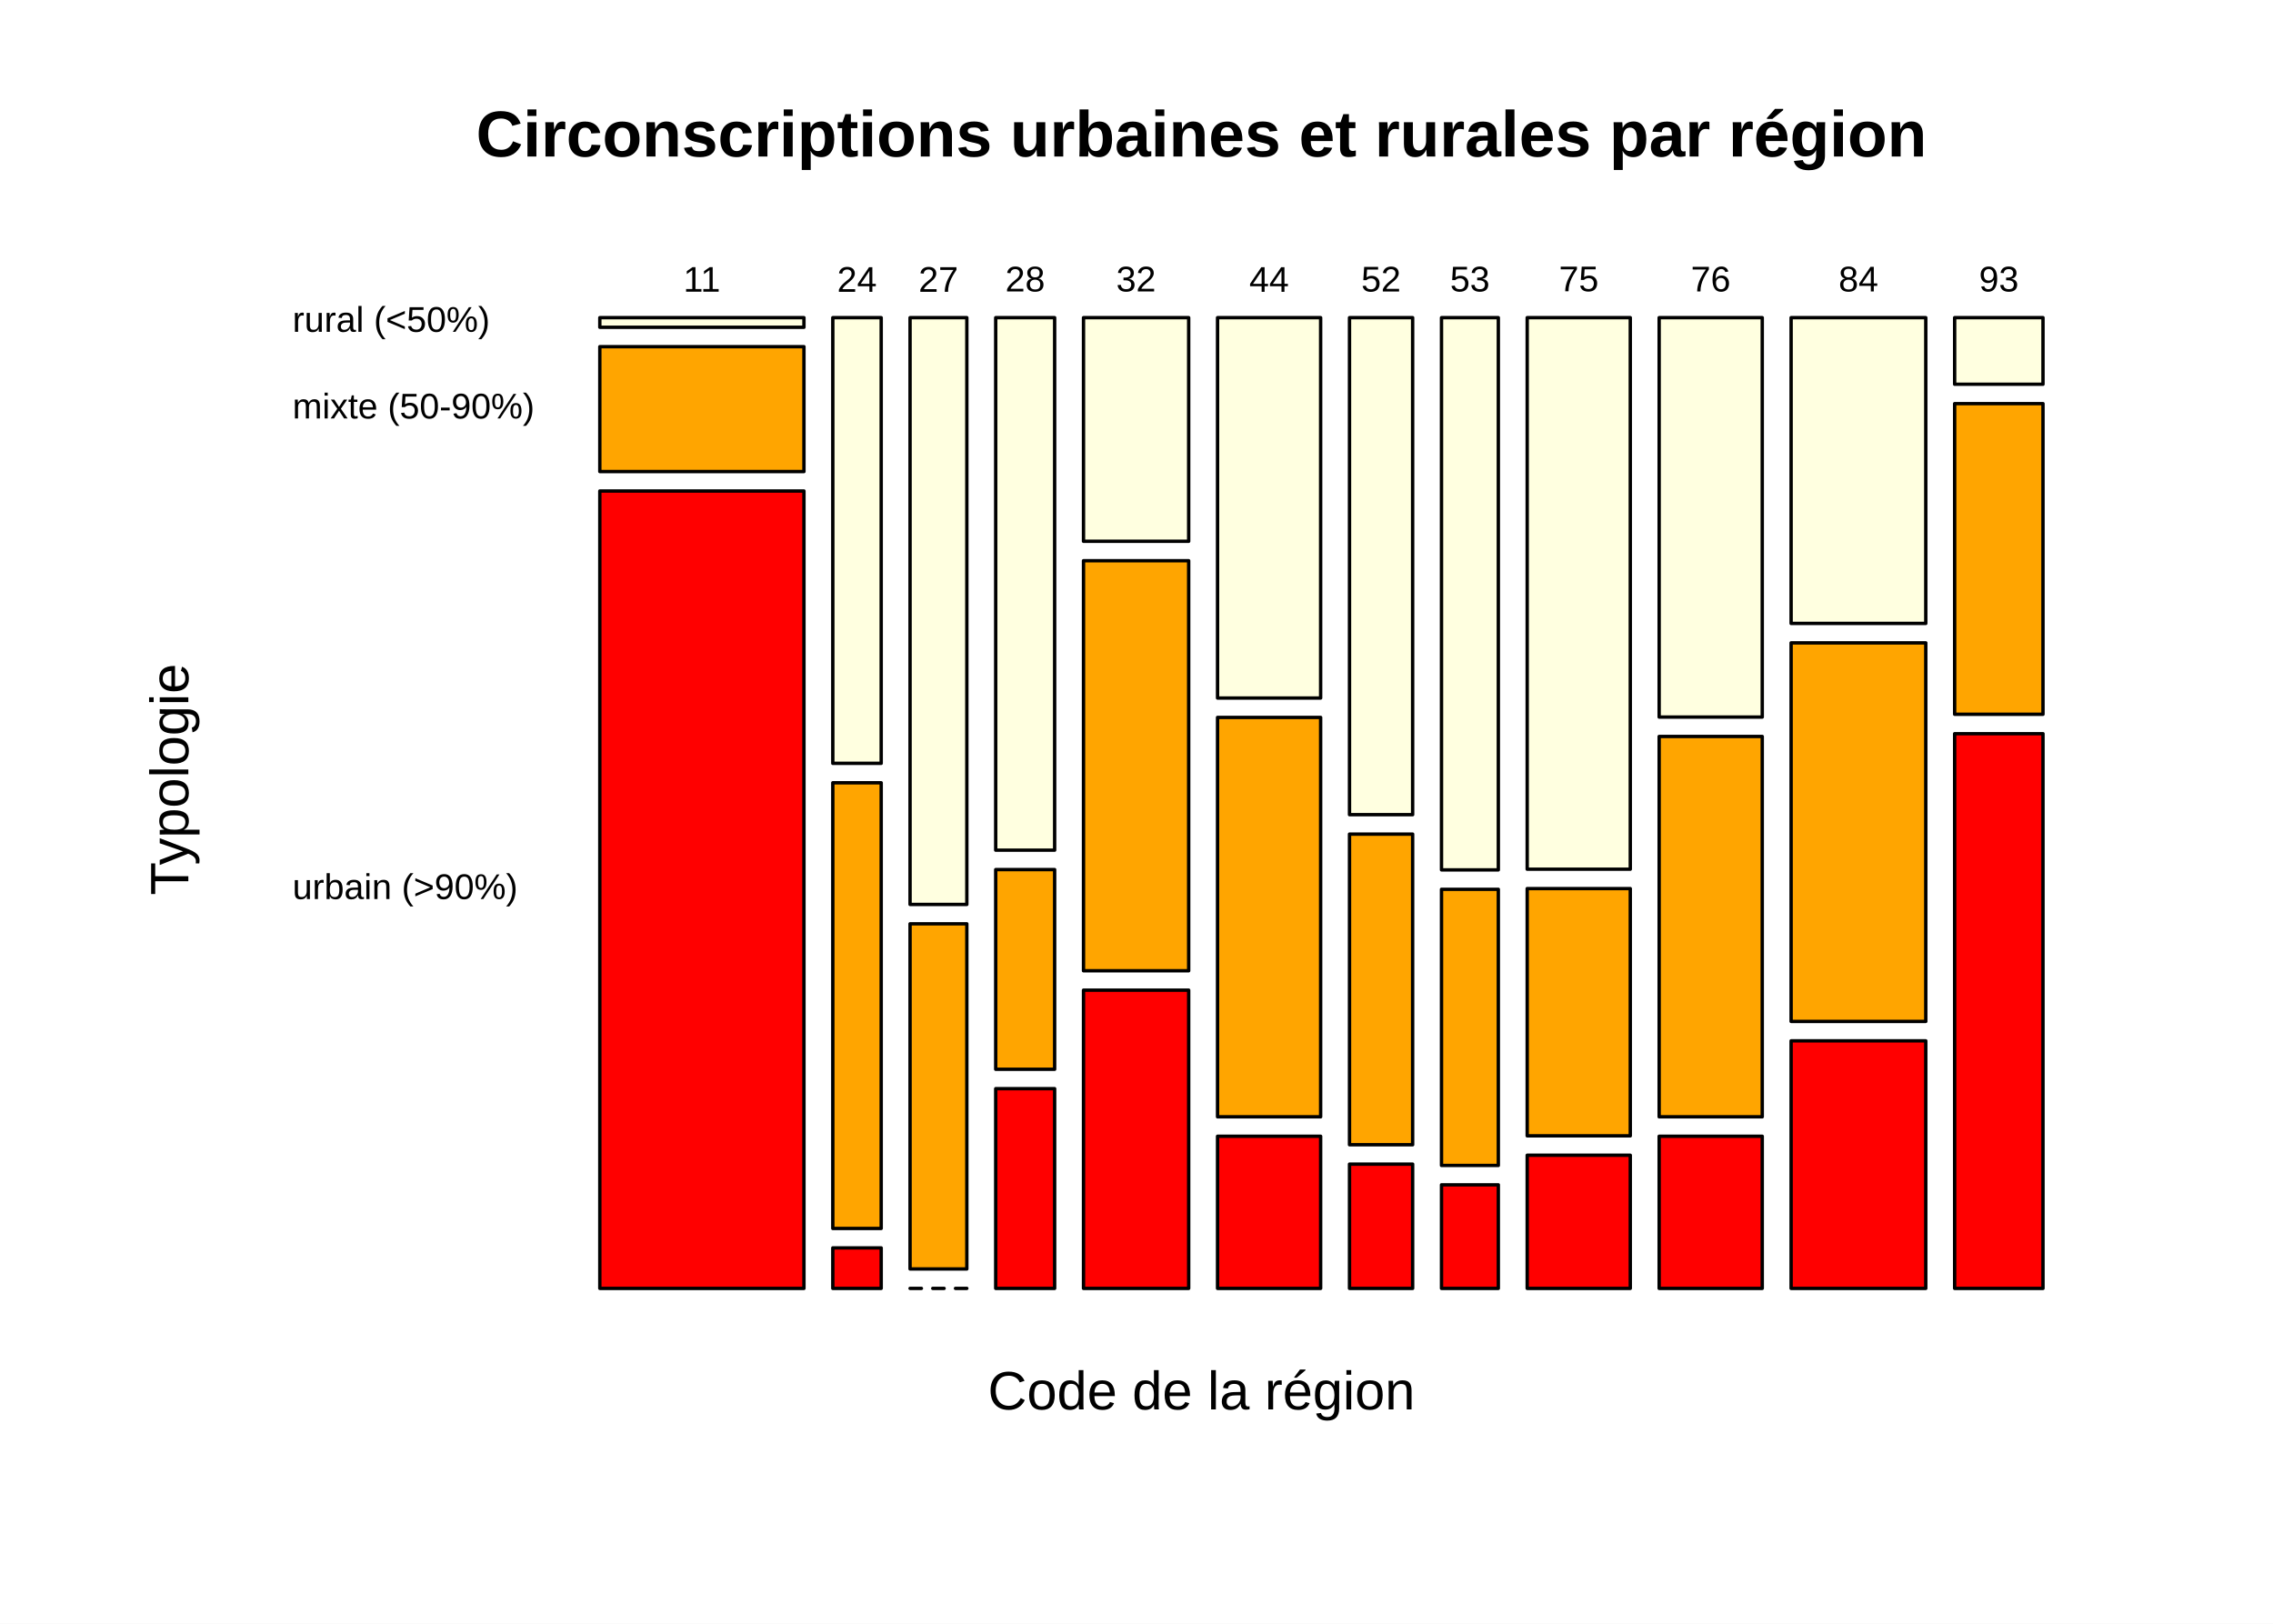
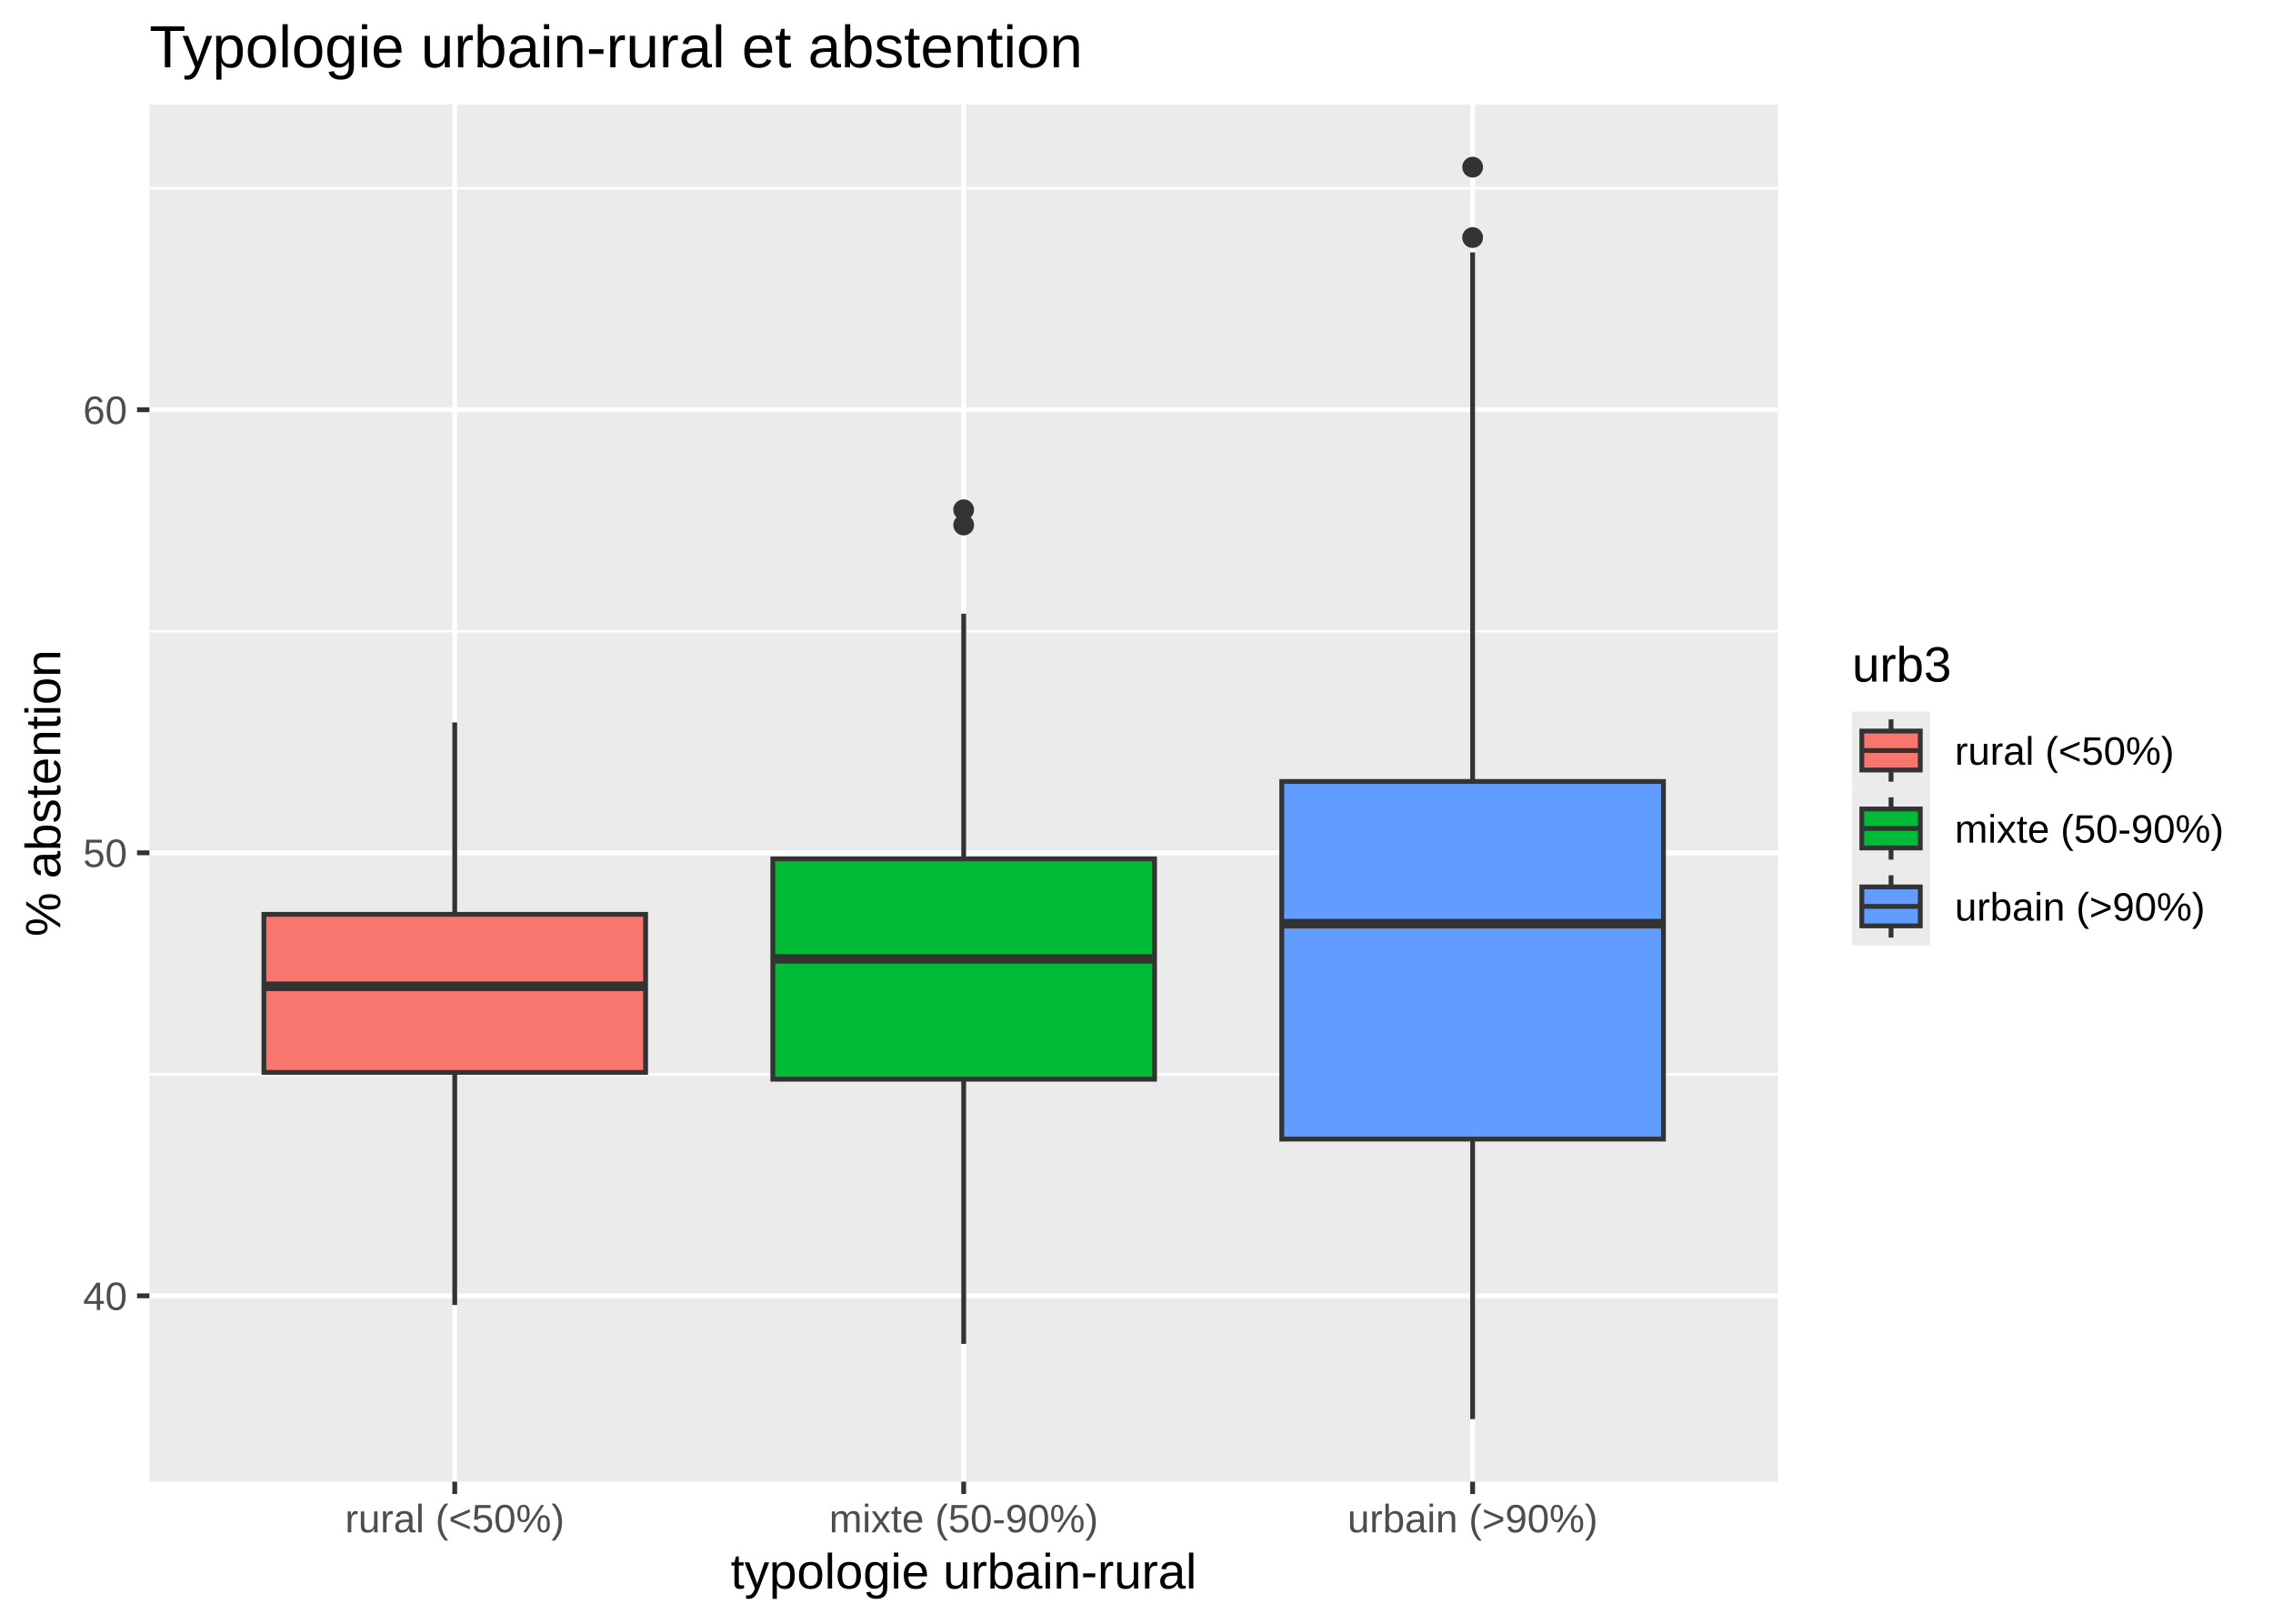
- <svg xmlns="http://www.w3.org/2000/svg" class="svglite" width="504.00pt" height="360.00pt" viewBox="0 0 504.00 360.00">
-   <defs>
-     <style type="text/css">
+ <svg xmlns="http://www.w3.org/2000/svg" width="504.00pt" height="360.00pt" viewBox="0 0 504.00 360.00">
+   <g class="svglite">
+     <defs>
+       <style type="text/css">
    .svglite line, .svglite polyline, .svglite polygon, .svglite path, .svglite rect, .svglite circle {
      fill: none;
      stroke: #000000;
      stroke-linecap: round;
      stroke-linejoin: round;
      stroke-miterlimit: 10.00;
    }
    .svglite text {
      white-space: pre;
    }
+     .svglite g.glyphgroup path {
+       fill: inherit;
+       stroke: none;
+     }
  </style>
-   </defs>
-   <rect width="100%" height="100%" style="stroke: none; fill: #FFFFFF;" />
-   <defs>
-     <clipPath id="cpMC4wMHw1MDQuMDB8MC4wMHwzNjAuMDA=">
-       <rect x="0.00" y="0.00" width="504.00" height="360.00" />
-     </clipPath>
-   </defs>
-   <g clip-path="url(#cpMC4wMHw1MDQuMDB8MC4wMHwzNjAuMDA=)">
-     <text x="266.40" y="34.70" text-anchor="middle" style="font-size: 14.40px; font-weight: bold; font-family: &quot;Arial&quot;;" textLength="321.52px" lengthAdjust="spacingAndGlyphs">Circonscriptions urbaines et rurales par région</text>
-     <text x="266.40" y="312.48" text-anchor="middle" style="font-size: 12.00px; font-family: &quot;Arial&quot;;" textLength="94.74px" lengthAdjust="spacingAndGlyphs">Code de la région</text>
-     <text transform="translate(41.76,172.80) rotate(-90)" text-anchor="middle" style="font-size: 12.00px; font-family: &quot;Arial&quot;;" textLength="52.03px" lengthAdjust="spacingAndGlyphs">Typologie</text>
-     <text x="155.63" y="64.68" text-anchor="middle" style="font-size: 7.92px; font-family: &quot;Arial&quot;;" textLength="8.80px" lengthAdjust="spacingAndGlyphs">11</text>
-     <text x="190.02" y="64.70" text-anchor="middle" style="font-size: 7.92px; font-family: &quot;Arial&quot;;" textLength="8.80px" lengthAdjust="spacingAndGlyphs">24</text>
-     <text x="208.08" y="64.70" text-anchor="middle" style="font-size: 7.92px; font-family: &quot;Arial&quot;;" textLength="8.80px" lengthAdjust="spacingAndGlyphs">27</text>
-     <text x="227.31" y="64.62" text-anchor="middle" style="font-size: 7.92px; font-family: &quot;Arial&quot;;" textLength="8.80px" lengthAdjust="spacingAndGlyphs">28</text>
-     <text x="251.91" y="64.62" text-anchor="middle" style="font-size: 7.92px; font-family: &quot;Arial&quot;;" textLength="8.80px" lengthAdjust="spacingAndGlyphs">32</text>
-     <text x="281.40" y="64.70" text-anchor="middle" style="font-size: 7.92px; font-family: &quot;Arial&quot;;" textLength="8.80px" lengthAdjust="spacingAndGlyphs">44</text>
-     <text x="306.23" y="64.63" text-anchor="middle" style="font-size: 7.92px; font-family: &quot;Arial&quot;;" textLength="8.80px" lengthAdjust="spacingAndGlyphs">52</text>
-     <text x="325.93" y="64.62" text-anchor="middle" style="font-size: 7.92px; font-family: &quot;Arial&quot;;" textLength="8.80px" lengthAdjust="spacingAndGlyphs">53</text>
-     <text x="350.06" y="64.58" text-anchor="middle" style="font-size: 7.92px; font-family: &quot;Arial&quot;;" textLength="8.80px" lengthAdjust="spacingAndGlyphs">75</text>
-     <text x="379.32" y="64.62" text-anchor="middle" style="font-size: 7.92px; font-family: &quot;Arial&quot;;" textLength="8.80px" lengthAdjust="spacingAndGlyphs">76</text>
-     <text x="412.08" y="64.62" text-anchor="middle" style="font-size: 7.92px; font-family: &quot;Arial&quot;;" textLength="8.80px" lengthAdjust="spacingAndGlyphs">84</text>
-     <text x="443.21" y="64.62" text-anchor="middle" style="font-size: 7.92px; font-family: &quot;Arial&quot;;" textLength="8.80px" lengthAdjust="spacingAndGlyphs">93</text>
-     <text x="64.85" y="73.57" style="font-size: 7.92px; font-family: &quot;Arial&quot;;" textLength="45.93px" lengthAdjust="spacingAndGlyphs">rural (&lt;50%) </text>
-     <text x="64.85" y="92.78" style="font-size: 7.92px; font-family: &quot;Arial&quot;;" textLength="53.62px" lengthAdjust="spacingAndGlyphs">mixte (50-90%)</text>
-     <text x="64.85" y="199.33" style="font-size: 7.92px; font-family: &quot;Arial&quot;;" textLength="49.90px" lengthAdjust="spacingAndGlyphs">urbain (&gt;90%)</text>
-   </g>
-   <defs>
-     <clipPath id="cpNTkuMDR8NDczLjc2fDU5LjA0fDI4Ni41Ng==">
-       <rect x="59.04" y="59.04" width="414.72" height="227.52" />
-     </clipPath>
-   </defs>
-   <g clip-path="url(#cpNTkuMDR8NDczLjc2fDU5LjA0fDI4Ni41Ng==)">
-     <polygon points="133.00,72.56 178.26,72.56 178.26,70.43 133.00,70.43 " style="stroke-width: 0.75; fill: #FFFFE0;" />
-     <polygon points="133.00,104.55 178.26,104.55 178.26,76.86 133.00,76.86 " style="stroke-width: 0.75; fill: #FFA500;" />
-     <polygon points="133.00,285.65 178.26,285.65 178.26,108.86 133.00,108.86 " style="stroke-width: 0.75; fill: #FF0000;" />
-     <polygon points="184.66,169.24 195.39,169.24 195.39,70.43 184.66,70.43 " style="stroke-width: 0.75; fill: #FFFFE0;" />
-     <polygon points="184.66,272.36 195.39,272.36 195.39,173.55 184.66,173.55 " style="stroke-width: 0.75; fill: #FFA500;" />
-     <polygon points="184.66,285.65 195.39,285.65 195.39,276.67 184.66,276.67 " style="stroke-width: 0.75; fill: #FF0000;" />
-     <polygon points="201.79,200.52 214.38,200.52 214.38,70.43 201.79,70.43 " style="stroke-width: 0.75; fill: #FFFFE0;" />
-     <polygon points="201.79,281.34 214.38,281.34 214.38,204.82 201.79,204.82 " style="stroke-width: 0.75; fill: #FFA500;" />
-     <line x1="201.79" y1="285.65" x2="204.31" y2="285.65" style="stroke-width: 0.75;" />
-     <line x1="206.82" y1="285.65" x2="209.34" y2="285.65" style="stroke-width: 0.75;" />
-     <line x1="211.86" y1="285.65" x2="214.38" y2="285.65" style="stroke-width: 0.75;" />
-     <polygon points="220.78,188.49 233.85,188.49 233.85,70.43 220.78,70.43 " style="stroke-width: 0.75; fill: #FFFFE0;" />
-     <polygon points="220.78,237.07 233.85,237.07 233.85,192.80 220.78,192.80 " style="stroke-width: 0.75; fill: #FFA500;" />
-     <polygon points="220.78,285.65 233.85,285.65 233.85,241.37 220.78,241.37 " style="stroke-width: 0.75; fill: #FF0000;" />
-     <polygon points="240.25,120.01 263.57,120.01 263.57,70.43 240.25,70.43 " style="stroke-width: 0.75; fill: #FFFFE0;" />
-     <polygon points="240.25,215.23 263.57,215.23 263.57,124.32 240.25,124.32 " style="stroke-width: 0.75; fill: #FFA500;" />
-     <polygon points="240.25,285.65 263.57,285.65 263.57,219.53 240.25,219.53 " style="stroke-width: 0.75; fill: #FF0000;" />
-     <polygon points="269.97,154.76 292.83,154.76 292.83,70.43 269.97,70.43 " style="stroke-width: 0.75; fill: #FFFFE0;" />
-     <polygon points="269.97,247.61 292.83,247.61 292.83,159.06 269.97,159.06 " style="stroke-width: 0.75; fill: #FFA500;" />
-     <polygon points="269.97,285.65 292.83,285.65 292.83,251.92 269.97,251.92 " style="stroke-width: 0.75; fill: #FF0000;" />
-     <polygon points="299.23,180.62 313.23,180.62 313.23,70.43 299.23,70.43 " style="stroke-width: 0.75; fill: #FFFFE0;" />
-     <polygon points="299.23,253.80 313.23,253.80 313.23,184.93 299.23,184.93 " style="stroke-width: 0.75; fill: #FFA500;" />
-     <polygon points="299.23,285.65 313.23,285.65 313.23,258.10 299.23,258.10 " style="stroke-width: 0.75; fill: #FF0000;" />
-     <polygon points="319.63,192.86 332.23,192.86 332.23,70.43 319.63,70.43 " style="stroke-width: 0.75; fill: #FFFFE0;" />
-     <polygon points="319.63,258.39 332.23,258.39 332.23,197.17 319.63,197.17 " style="stroke-width: 0.75; fill: #FFA500;" />
-     <polygon points="319.63,285.65 332.23,285.65 332.23,262.69 319.63,262.69 " style="stroke-width: 0.75; fill: #FF0000;" />
-     <polygon points="338.63,192.71 361.49,192.71 361.49,70.43 338.63,70.43 " style="stroke-width: 0.75; fill: #FFFFE0;" />
-     <polygon points="338.63,251.83 361.49,251.83 361.49,197.01 338.63,197.01 " style="stroke-width: 0.75; fill: #FFA500;" />
-     <polygon points="338.63,285.65 361.49,285.65 361.49,256.13 338.63,256.13 " style="stroke-width: 0.75; fill: #FF0000;" />
-     <polygon points="367.89,158.98 390.75,158.98 390.75,70.43 367.89,70.43 " style="stroke-width: 0.75; fill: #FFFFE0;" />
-     <polygon points="367.89,247.61 390.75,247.61 390.75,163.28 367.89,163.28 " style="stroke-width: 0.75; fill: #FFA500;" />
-     <polygon points="367.89,285.65 390.75,285.65 390.75,251.92 367.89,251.92 " style="stroke-width: 0.75; fill: #FF0000;" />
-     <polygon points="397.15,138.22 427.01,138.22 427.01,70.43 397.15,70.43 " style="stroke-width: 0.75; fill: #FFFFE0;" />
-     <polygon points="397.15,226.46 427.01,226.46 427.01,142.53 397.15,142.53 " style="stroke-width: 0.75; fill: #FFA500;" />
-     <polygon points="397.15,285.65 427.01,285.65 427.01,230.77 397.15,230.77 " style="stroke-width: 0.75; fill: #FF0000;" />
-     <polygon points="433.41,85.19 453.00,85.19 453.00,70.43 433.41,70.43 " style="stroke-width: 0.75; fill: #FFFFE0;" />
-     <polygon points="433.41,158.36 453.00,158.36 453.00,89.49 433.41,89.49 " style="stroke-width: 0.75; fill: #FFA500;" />
-     <polygon points="433.41,285.65 453.00,285.65 453.00,162.67 433.41,162.67 " style="stroke-width: 0.75; fill: #FF0000;" />
+     </defs>
+     <rect width="100%" height="100%" style="stroke: none; fill: #FFFFFF;" />
+     <defs>
+       <clipPath id="cpMC4wMHw1MDQuMDB8MC4wMHwzNjAuMDA=">
+         <rect x="0.00" y="0.00" width="504.00" height="360.00" />
+       </clipPath>
+     </defs>
+     <g clip-path="url(#cpMC4wMHw1MDQuMDB8MC4wMHwzNjAuMDA=)">
+       <rect x="0.00" y="0.00" width="504.00" height="360.00" style="stroke-width: 1.07; stroke: #FFFFFF; fill: #FFFFFF;" />
+     </g>
+     <defs>
+       <clipPath id="cpMzMuMTN8Mzk0LjIzfDIzLjE4fDMyOC41MA==">
+         <rect x="33.13" y="23.18" width="361.11" height="305.33" />
+       </clipPath>
+     </defs>
+     <g clip-path="url(#cpMzMuMTN8Mzk0LjIzfDIzLjE4fDMyOC41MA==)">
+       <rect x="33.13" y="23.18" width="361.11" height="305.33" style="stroke-width: 1.07; stroke: none; fill: #EBEBEB;" />
+       <polyline points="33.13,238.18 394.23,238.18 " style="stroke-width: 0.53; stroke: #FFFFFF; stroke-linecap: butt;" />
+       <polyline points="33.13,139.96 394.23,139.96 " style="stroke-width: 0.53; stroke: #FFFFFF; stroke-linecap: butt;" />
+       <polyline points="33.13,41.74 394.23,41.74 " style="stroke-width: 0.53; stroke: #FFFFFF; stroke-linecap: butt;" />
+       <polyline points="33.13,287.29 394.23,287.29 " style="stroke-width: 1.07; stroke: #FFFFFF; stroke-linecap: butt;" />
+       <polyline points="33.13,189.07 394.23,189.07 " style="stroke-width: 1.07; stroke: #FFFFFF; stroke-linecap: butt;" />
+       <polyline points="33.13,90.85 394.23,90.85 " style="stroke-width: 1.07; stroke: #FFFFFF; stroke-linecap: butt;" />
+       <polyline points="100.83,328.50 100.83,23.18 " style="stroke-width: 1.07; stroke: #FFFFFF; stroke-linecap: butt;" />
+       <polyline points="213.68,328.50 213.68,23.18 " style="stroke-width: 1.07; stroke: #FFFFFF; stroke-linecap: butt;" />
+       <polyline points="326.53,328.50 326.53,23.18 " style="stroke-width: 1.07; stroke: #FFFFFF; stroke-linecap: butt;" />
+       <line x1="100.83" y1="202.72" x2="100.83" y2="160.17" style="stroke-width: 1.07; stroke: #333333; stroke-linecap: butt;" />
+       <line x1="100.83" y1="237.76" x2="100.83" y2="289.34" style="stroke-width: 1.07; stroke: #333333; stroke-linecap: butt;" />
+       <polygon points="58.52,202.72 58.52,237.76 143.15,237.76 143.15,202.72 58.52,202.72 " style="stroke-width: 1.07; stroke: #333333; stroke-linecap: butt; stroke-linejoin: miter; fill: #F8766D;" />
+       <line x1="58.52" y1="218.67" x2="143.15" y2="218.67" style="stroke-width: 2.13; stroke: #333333; stroke-linecap: butt; stroke-linejoin: miter;" />
+       <circle cx="213.68" cy="113.02" r="1.95" style="stroke-width: 0.71; stroke: #333333; fill: #333333;" />
+       <circle cx="213.68" cy="116.40" r="1.95" style="stroke-width: 0.71; stroke: #333333; fill: #333333;" />
+       <line x1="213.68" y1="190.42" x2="213.68" y2="136.06" style="stroke-width: 1.07; stroke: #333333; stroke-linecap: butt;" />
+       <line x1="213.68" y1="239.27" x2="213.68" y2="297.95" style="stroke-width: 1.07; stroke: #333333; stroke-linecap: butt;" />
+       <polygon points="171.36,190.42 171.36,239.27 256.00,239.27 256.00,190.42 171.36,190.42 " style="stroke-width: 1.07; stroke: #333333; stroke-linecap: butt; stroke-linejoin: miter; fill: #00BA38;" />
+       <line x1="171.36" y1="212.59" x2="256.00" y2="212.59" style="stroke-width: 2.13; stroke: #333333; stroke-linecap: butt; stroke-linejoin: miter;" />
+       <circle cx="326.53" cy="37.06" r="1.95" style="stroke-width: 0.71; stroke: #333333; fill: #333333;" />
+       <circle cx="326.53" cy="52.67" r="1.95" style="stroke-width: 0.71; stroke: #333333; fill: #333333;" />
+       <line x1="326.53" y1="173.26" x2="326.53" y2="55.95" style="stroke-width: 1.07; stroke: #333333; stroke-linecap: butt;" />
+       <line x1="326.53" y1="252.55" x2="326.53" y2="314.63" style="stroke-width: 1.07; stroke: #333333; stroke-linecap: butt;" />
+       <polygon points="284.21,173.26 284.21,252.55 368.84,252.55 368.84,173.26 284.21,173.26 " style="stroke-width: 1.07; stroke: #333333; stroke-linecap: butt; stroke-linejoin: miter; fill: #619CFF;" />
+       <line x1="284.21" y1="204.79" x2="368.84" y2="204.79" style="stroke-width: 2.13; stroke: #333333; stroke-linecap: butt; stroke-linejoin: miter;" />
+     </g>
+     <g clip-path="url(#cpMC4wMHw1MDQuMDB8MC4wMHwzNjAuMDA=)">
+       <text x="28.20" y="290.44" text-anchor="end" style="font-size: 8.80px;fill: #4D4D4D; font-family: &quot;Arial&quot;;" textLength="9.78px" lengthAdjust="spacingAndGlyphs">40</text>
+       <text x="28.20" y="192.22" text-anchor="end" style="font-size: 8.80px;fill: #4D4D4D; font-family: &quot;Arial&quot;;" textLength="9.78px" lengthAdjust="spacingAndGlyphs">50</text>
+       <text x="28.20" y="94.00" text-anchor="end" style="font-size: 8.80px;fill: #4D4D4D; font-family: &quot;Arial&quot;;" textLength="9.78px" lengthAdjust="spacingAndGlyphs">60</text>
+       <polyline points="30.39,287.29 33.13,287.29 " style="stroke-width: 1.07; stroke: #333333; stroke-linecap: butt;" />
+       <polyline points="30.39,189.07 33.13,189.07 " style="stroke-width: 1.07; stroke: #333333; stroke-linecap: butt;" />
+       <polyline points="30.39,90.85 33.13,90.85 " style="stroke-width: 1.07; stroke: #333333; stroke-linecap: butt;" />
+       <polyline points="100.83,331.24 100.83,328.50 " style="stroke-width: 1.07; stroke: #333333; stroke-linecap: butt;" />
+       <polyline points="213.68,331.24 213.68,328.50 " style="stroke-width: 1.07; stroke: #333333; stroke-linecap: butt;" />
+       <polyline points="326.53,331.24 326.53,328.50 " style="stroke-width: 1.07; stroke: #333333; stroke-linecap: butt;" />
+       <text x="100.83" y="339.74" text-anchor="middle" style="font-size: 8.80px;fill: #4D4D4D; font-family: &quot;Arial&quot;;" textLength="51.05px" lengthAdjust="spacingAndGlyphs">rural (&lt;50%) </text>
+       <text x="213.68" y="339.74" text-anchor="middle" style="font-size: 8.80px;fill: #4D4D4D; font-family: &quot;Arial&quot;;" textLength="59.61px" lengthAdjust="spacingAndGlyphs">mixte (50-90%)</text>
+       <text x="326.53" y="339.74" text-anchor="middle" style="font-size: 8.80px;fill: #4D4D4D; font-family: &quot;Arial&quot;;" textLength="55.47px" lengthAdjust="spacingAndGlyphs">urbain (&gt;90%)</text>
+       <text x="213.68" y="352.20" text-anchor="middle" style="font-size: 11.00px; font-family: &quot;Arial&quot;;" textLength="103.38px" lengthAdjust="spacingAndGlyphs">typologie urbain-rural</text>
+       <text transform="translate(13.36,175.84) rotate(-90)" text-anchor="middle" style="font-size: 11.00px; font-family: &quot;Arial&quot;;" textLength="63.66px" lengthAdjust="spacingAndGlyphs">% abstention</text>
+       <rect x="405.19" y="136.60" width="93.33" height="78.47" style="stroke-width: 1.07; stroke: none; fill: #FFFFFF;" />
+       <text x="410.67" y="151.12" style="font-size: 11.00px; font-family: &quot;Arial&quot;;" textLength="22.03px" lengthAdjust="spacingAndGlyphs">urb3</text>
+       <rect x="410.67" y="157.76" width="17.28" height="17.28" style="stroke-width: 1.07; stroke: none; fill: #EBEBEB;" />
+       <polyline points="419.31,173.31 419.31,170.72 " style="stroke-width: 1.07; stroke: #333333; stroke-linecap: butt; stroke-linejoin: miter;" />
+       <polyline points="419.31,162.08 419.31,159.49 " style="stroke-width: 1.07; stroke: #333333; stroke-linecap: butt; stroke-linejoin: miter;" />
+       <rect x="412.83" y="162.08" width="12.96" height="8.64" style="stroke-width: 1.07; stroke: #333333; stroke-linecap: butt; stroke-linejoin: miter; fill: #F8766D;" />
+       <polyline points="412.83,166.40 425.79,166.40 " style="stroke-width: 1.07; stroke: #333333; stroke-linecap: butt; stroke-linejoin: miter;" />
+       <polyline points="419.31,173.31 419.31,173.31 " style="stroke-width: 1.07; stroke: #333333; stroke-linecap: butt; stroke-linejoin: miter;" />
+       <polyline points="419.31,159.49 419.31,159.49 " style="stroke-width: 1.07; stroke: #333333; stroke-linecap: butt; stroke-linejoin: miter;" />
+       <rect x="410.67" y="175.04" width="17.28" height="17.28" style="stroke-width: 1.07; stroke: none; fill: #EBEBEB;" />
+       <polyline points="419.31,190.59 419.31,188.00 " style="stroke-width: 1.07; stroke: #333333; stroke-linecap: butt; stroke-linejoin: miter;" />
+       <polyline points="419.31,179.36 419.31,176.77 " style="stroke-width: 1.07; stroke: #333333; stroke-linecap: butt; stroke-linejoin: miter;" />
+       <rect x="412.83" y="179.36" width="12.96" height="8.64" style="stroke-width: 1.07; stroke: #333333; stroke-linecap: butt; stroke-linejoin: miter; fill: #00BA38;" />
+       <polyline points="412.83,183.68 425.79,183.68 " style="stroke-width: 1.07; stroke: #333333; stroke-linecap: butt; stroke-linejoin: miter;" />
+       <polyline points="419.31,190.59 419.31,190.59 " style="stroke-width: 1.07; stroke: #333333; stroke-linecap: butt; stroke-linejoin: miter;" />
+       <polyline points="419.31,176.77 419.31,176.77 " style="stroke-width: 1.07; stroke: #333333; stroke-linecap: butt; stroke-linejoin: miter;" />
+       <rect x="410.67" y="192.32" width="17.28" height="17.28" style="stroke-width: 1.07; stroke: none; fill: #EBEBEB;" />
+       <polyline points="419.31,207.87 419.31,205.28 " style="stroke-width: 1.07; stroke: #333333; stroke-linecap: butt; stroke-linejoin: miter;" />
+       <polyline points="419.31,196.64 419.31,194.05 " style="stroke-width: 1.07; stroke: #333333; stroke-linecap: butt; stroke-linejoin: miter;" />
+       <rect x="412.83" y="196.64" width="12.96" height="8.64" style="stroke-width: 1.07; stroke: #333333; stroke-linecap: butt; stroke-linejoin: miter; fill: #619CFF;" />
+       <polyline points="412.83,200.96 425.79,200.96 " style="stroke-width: 1.07; stroke: #333333; stroke-linecap: butt; stroke-linejoin: miter;" />
+       <polyline points="419.31,207.87 419.31,207.87 " style="stroke-width: 1.07; stroke: #333333; stroke-linecap: butt; stroke-linejoin: miter;" />
+       <polyline points="419.31,194.05 419.31,194.05 " style="stroke-width: 1.07; stroke: #333333; stroke-linecap: butt; stroke-linejoin: miter;" />
+       <text x="433.43" y="169.55" style="font-size: 8.80px; font-family: &quot;Arial&quot;;" textLength="51.05px" lengthAdjust="spacingAndGlyphs">rural (&lt;50%) </text>
+       <text x="433.43" y="186.83" style="font-size: 8.80px; font-family: &quot;Arial&quot;;" textLength="59.61px" lengthAdjust="spacingAndGlyphs">mixte (50-90%)</text>
+       <text x="433.43" y="204.11" style="font-size: 8.80px; font-family: &quot;Arial&quot;;" textLength="55.47px" lengthAdjust="spacingAndGlyphs">urbain (&gt;90%)</text>
+       <text x="33.13" y="14.93" style="font-size: 13.20px; font-family: &quot;Arial&quot;;" textLength="206.61px" lengthAdjust="spacingAndGlyphs">Typologie urbain-rural et abstention</text>
+     </g>
  </g>
</svg>
